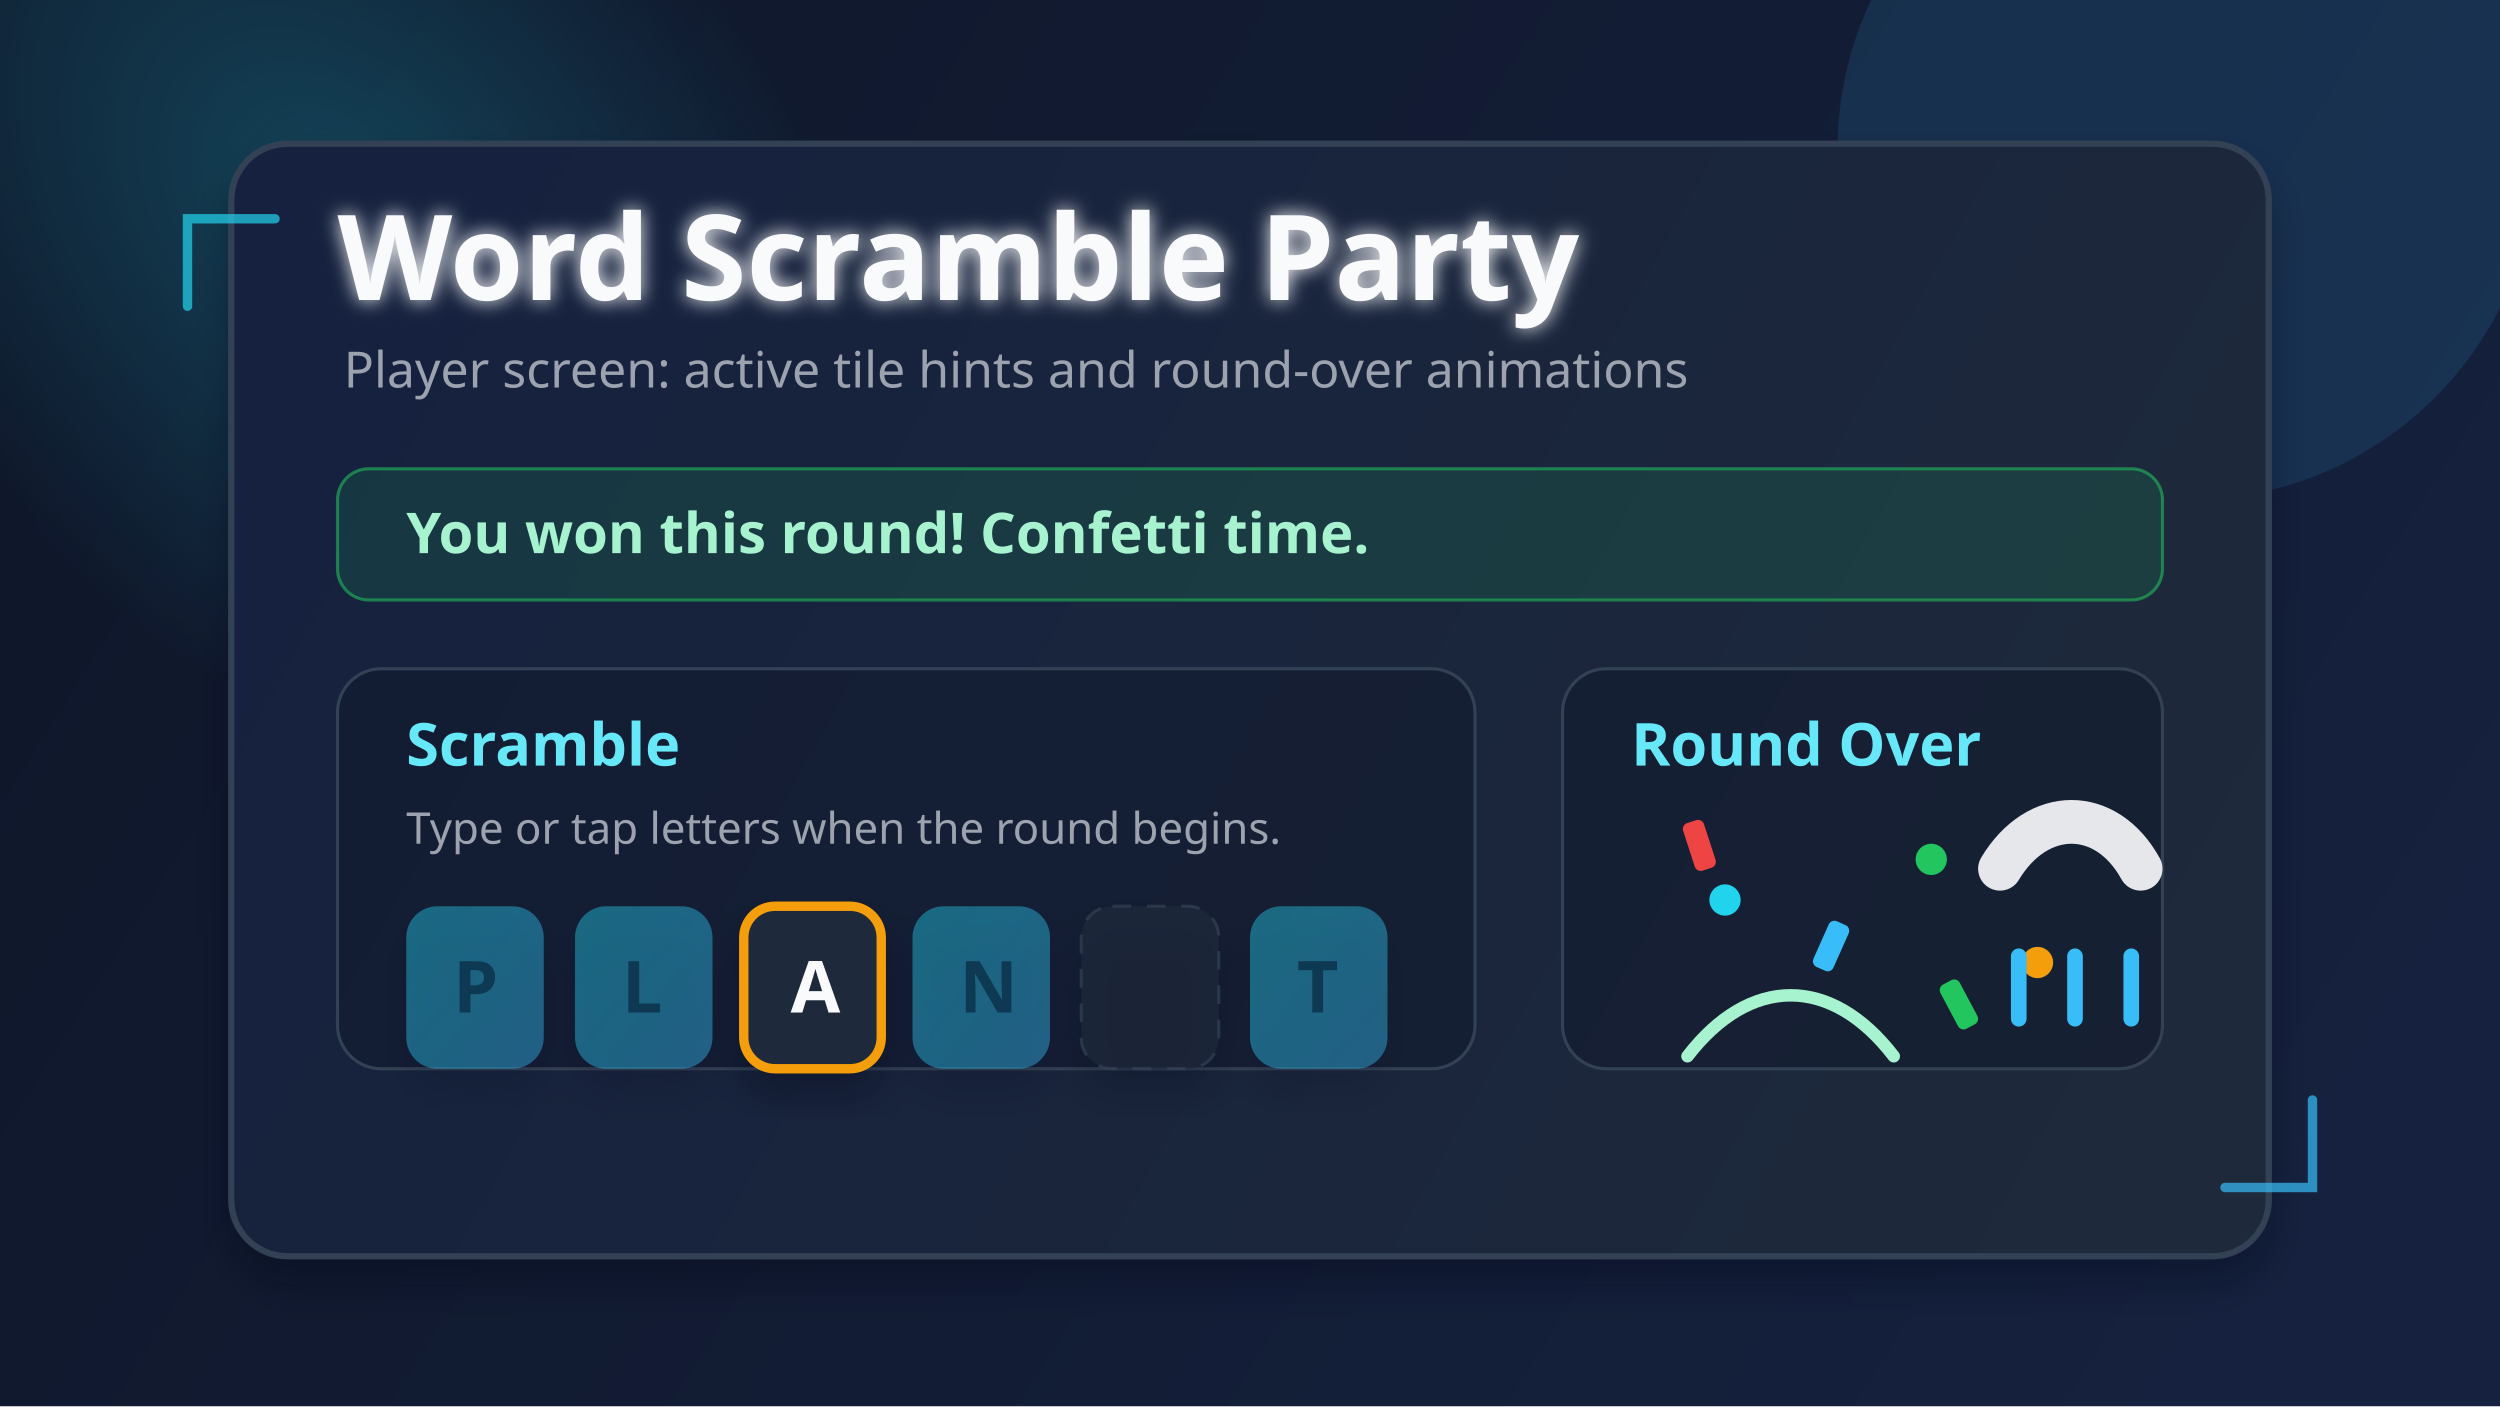
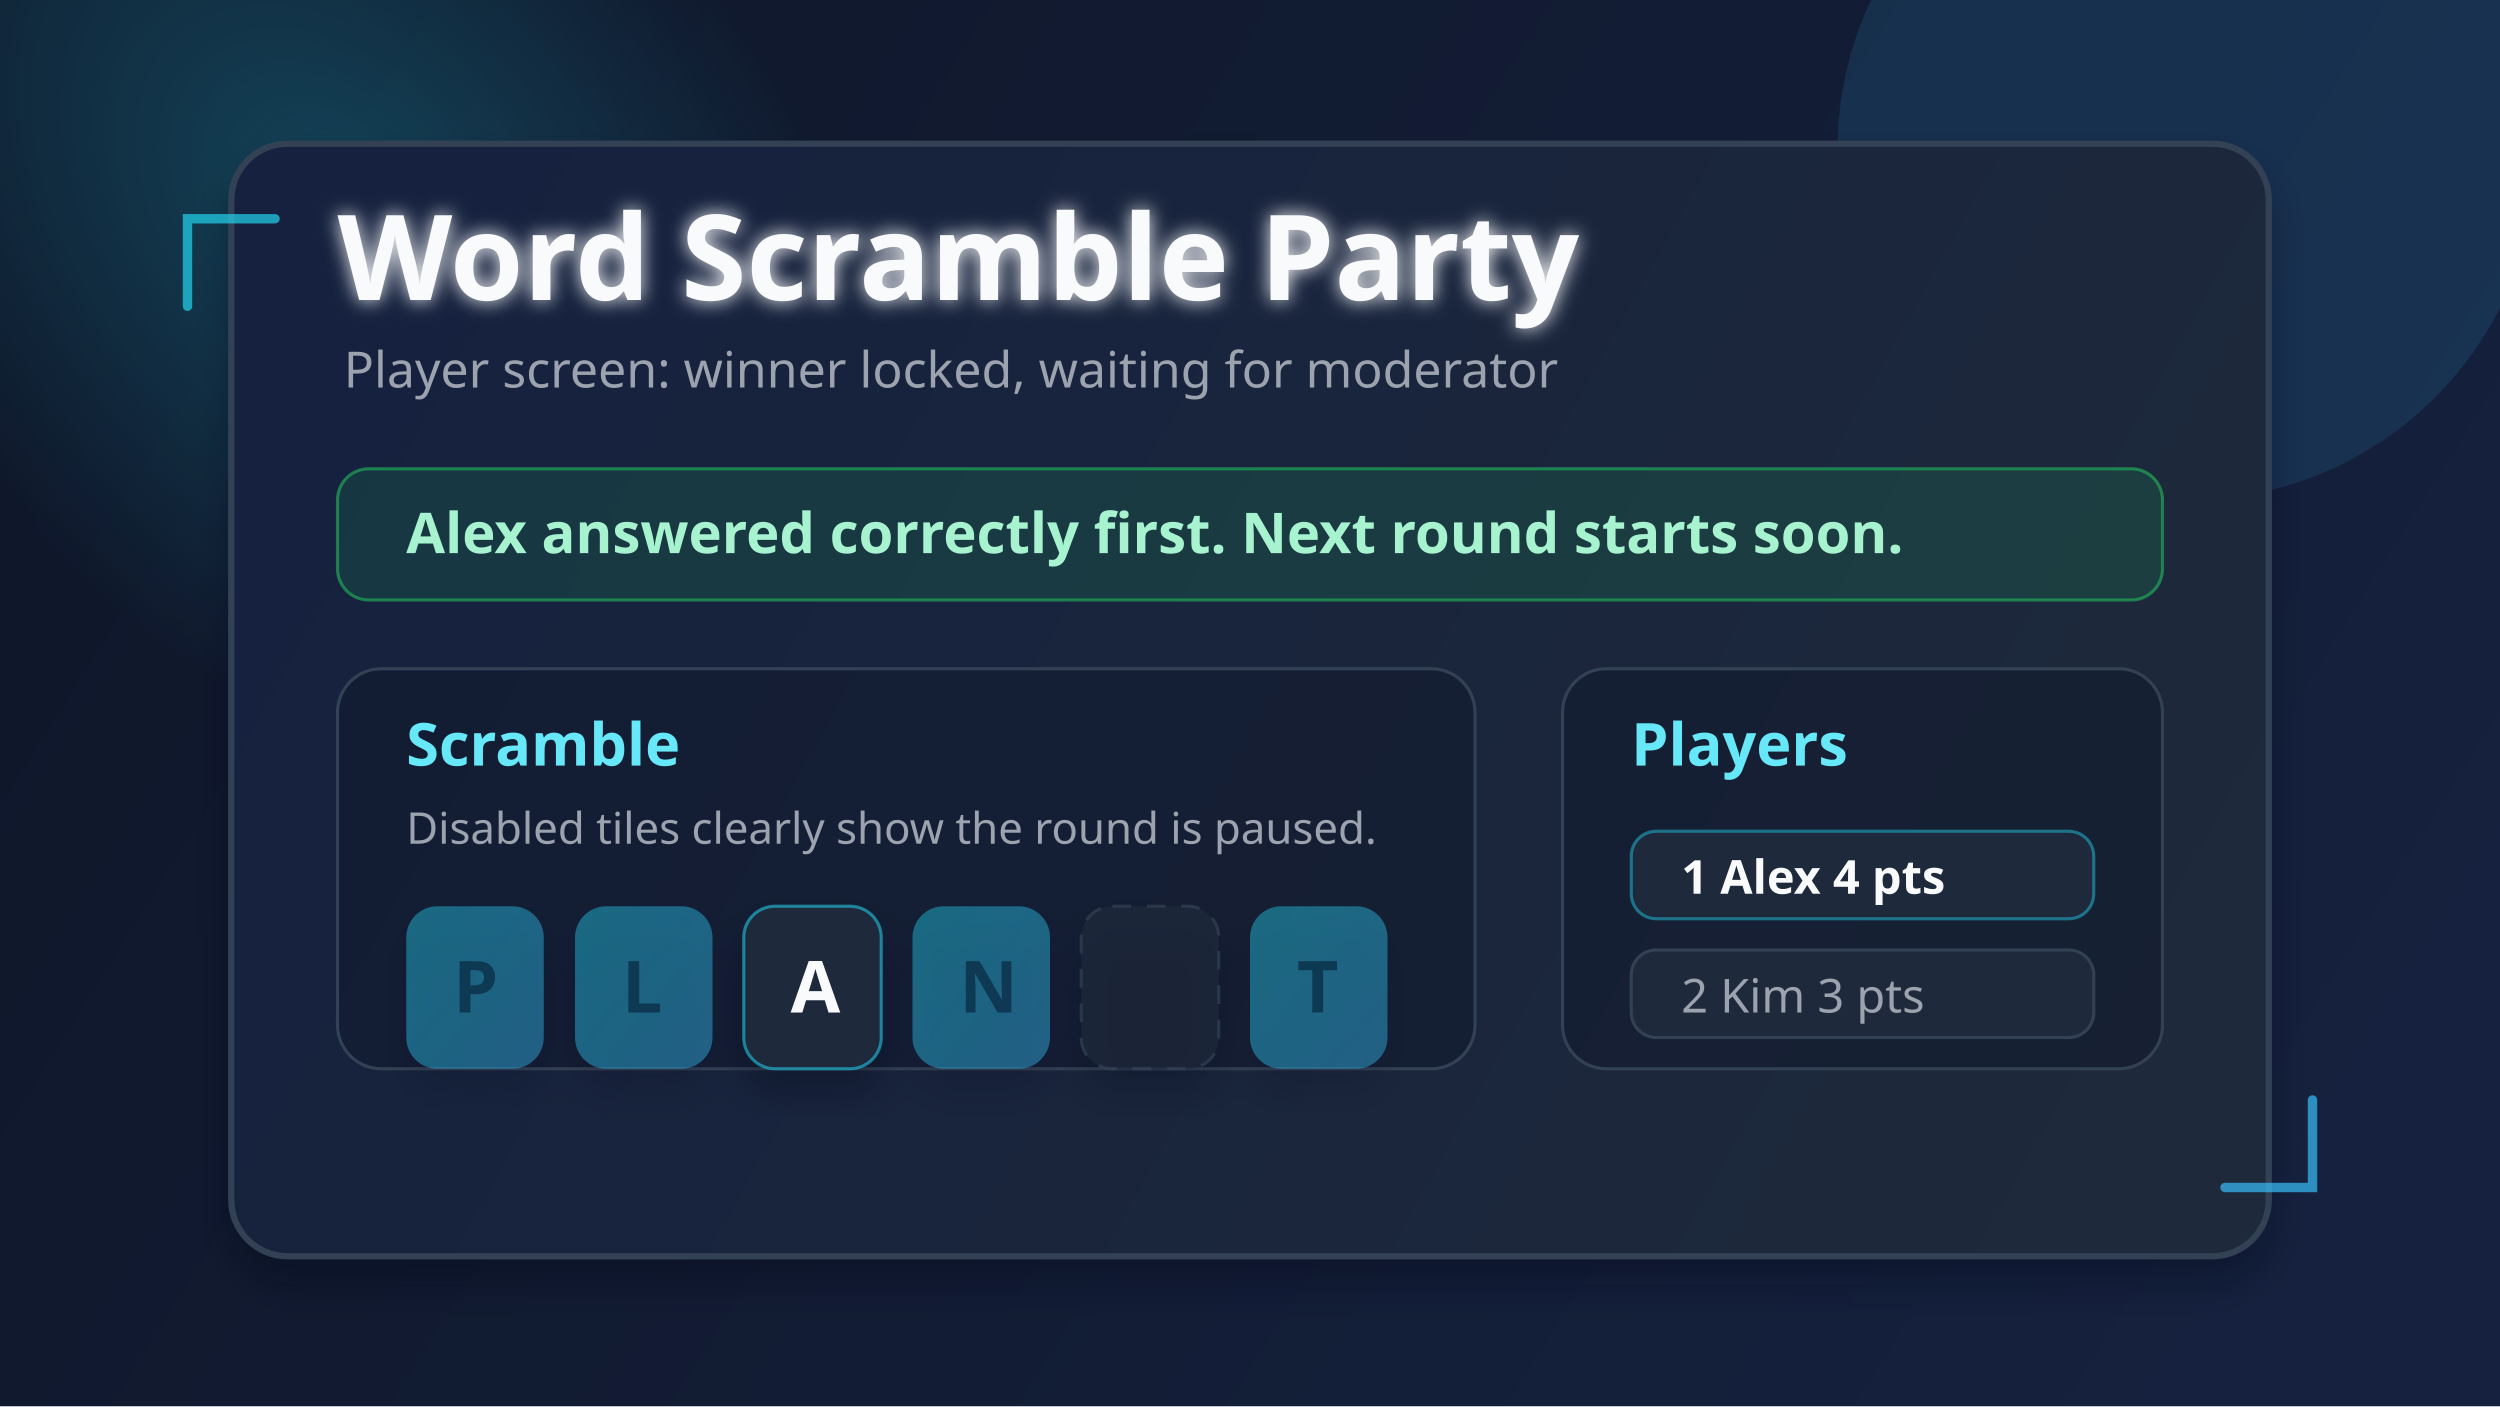
- <svg xmlns="http://www.w3.org/2000/svg" viewBox="0 0 800 450" fill="none" role="img" aria-label="Word Scramble Party round over player screen with confetti and rain cloud">
+ <svg xmlns="http://www.w3.org/2000/svg" viewBox="0 0 800 450" fill="none" role="img" aria-label="Word Scramble Party live player screen with responsive letter tiles">
  <defs>
    <linearGradient id="bg" x1="80" y1="24" x2="720" y2="426" gradientUnits="userSpaceOnUse">
      <stop stop-color="#0f172a" />
      <stop offset="1" stop-color="#15213e" />
    </linearGradient>
    <radialGradient id="cyanGlow" cx="0" cy="0" r="1" gradientUnits="userSpaceOnUse" gradientTransform="translate(110 70) rotate(48) scale(210 140)">
      <stop stop-color="#22d3ee" stop-opacity="0.24" />
      <stop offset="1" stop-color="#22d3ee" stop-opacity="0" />
    </radialGradient>
    <linearGradient id="card" x1="122" y1="78" x2="680" y2="388" gradientUnits="userSpaceOnUse">
      <stop stop-color="#15213e" />
      <stop offset="1" stop-color="#1e293b" />
    </linearGradient>
    <linearGradient id="accent" x1="0" y1="0" x2="1" y2="1">
      <stop stop-color="#22d3ee" />
      <stop offset="1" stop-color="#38bdf8" />
    </linearGradient>
    <filter id="softShadow" x="-20%" y="-20%" width="140%" height="150%" color-interpolation-filters="sRGB">
      <feGaussianBlur in="SourceAlpha" stdDeviation="6" />
      <feOffset dx="0" dy="8" result="offsetblur" />
      <feFlood flood-color="#020617" flood-opacity="0.32" />
      <feComposite in2="offsetblur" operator="in" />
      <feMerge>
        <feMergeNode />
        <feMergeNode in="SourceGraphic" />
      </feMerge>
    </filter>
    <filter id="titleGlow" x="-10%" y="-30%" width="120%" height="180%" color-interpolation-filters="sRGB">
      <feGaussianBlur stdDeviation="3" result="blur" />
      <feMerge>
        <feMergeNode in="blur" />
        <feMergeNode in="SourceGraphic" />
      </feMerge>
    </filter>
  </defs>
  <rect x="0" y="0" width="800" height="450" fill="url(#bg)" />
  <rect x="0" y="0" width="800" height="450" fill="url(#cyanGlow)" />
  <circle cx="700" cy="48" r="112" fill="#38bdf8" fill-opacity="0.12" />
  <rect x="74" y="46" width="652" height="356" rx="18" fill="url(#card)" stroke="#334155" stroke-width="2" filter="url(#softShadow)" />
  <text x="108" y="96" fill="#f9fafb" font-size="38" font-family="Trebuchet MS, Segoe UI, sans-serif" font-weight="800" filter="url(#titleGlow)">Word Scramble Party</text>
-   <text x="110" y="124" fill="#9ca3af" font-size="16" font-family="Trebuchet MS, Segoe UI, sans-serif">Player screen: active tile hints and round-over animations</text>
+   <text x="110" y="124" fill="#9ca3af" font-size="16" font-family="Trebuchet MS, Segoe UI, sans-serif">Player screen: winner locked, waiting for moderator</text>
  <rect x="108" y="150" width="584" height="42" rx="10" fill="#22c55e" fill-opacity="0.14" stroke="#22c55e" stroke-opacity="0.55" />
-   <text x="130" y="177" fill="#a7f3d0" font-size="18" font-family="Trebuchet MS, Segoe UI, sans-serif" font-weight="700">You won this round! Confetti time.</text>
+   <text x="130" y="177" fill="#a7f3d0" font-size="18" font-family="Trebuchet MS, Segoe UI, sans-serif" font-weight="700">Alex answered correctly first. Next round starts soon.</text>
  <rect x="108" y="214" width="364" height="128" rx="14" fill="#0f172a" fill-opacity="0.48" stroke="#334155" />
  <text x="130" y="245" fill="#67e8f9" font-size="19" font-family="Trebuchet MS, Segoe UI, sans-serif" font-weight="700">Scramble</text>
-   <text x="130" y="270" fill="#9ca3af" font-size="14" font-family="Trebuchet MS, Segoe UI, sans-serif">Type or tap letters when the round begins.</text>
+   <text x="130" y="270" fill="#9ca3af" font-size="14" font-family="Trebuchet MS, Segoe UI, sans-serif">Disabled tiles clearly show the round is paused.</text>
  <g filter="url(#softShadow)">
    <rect x="130" y="290" width="44" height="52" rx="10" fill="url(#accent)" opacity="0.42" />
    <rect x="184" y="290" width="44" height="52" rx="10" fill="url(#accent)" opacity="0.42" />
-     <rect x="238" y="290" width="44" height="52" rx="10" fill="#1e293b" stroke="#f59e0b" stroke-width="3" />
+     <rect x="238" y="290" width="44" height="52" rx="10" fill="#1e293b" stroke="#22d3ee" stroke-opacity="0.55" />
    <rect x="292" y="290" width="44" height="52" rx="10" fill="url(#accent)" opacity="0.42" />
    <rect x="346" y="290" width="44" height="52" rx="10" fill="#1e293b" stroke="#334155" stroke-dasharray="6 5" opacity="0.72" />
    <rect x="400" y="290" width="44" height="52" rx="10" fill="url(#accent)" opacity="0.42" />
  </g>
  <text x="145" y="324" fill="#06223a" font-size="23" font-family="Trebuchet MS, Segoe UI, sans-serif" font-weight="800" opacity="0.65">P</text>
  <text x="199" y="324" fill="#06223a" font-size="23" font-family="Trebuchet MS, Segoe UI, sans-serif" font-weight="800" opacity="0.65">L</text>
  <text x="253" y="324" fill="#f9fafb" font-size="23" font-family="Trebuchet MS, Segoe UI, sans-serif" font-weight="800">A</text>
  <text x="307" y="324" fill="#06223a" font-size="23" font-family="Trebuchet MS, Segoe UI, sans-serif" font-weight="800" opacity="0.65">N</text>
  <text x="415" y="324" fill="#06223a" font-size="23" font-family="Trebuchet MS, Segoe UI, sans-serif" font-weight="800" opacity="0.65">T</text>
  <rect x="500" y="214" width="192" height="128" rx="14" fill="#0f172a" fill-opacity="0.48" stroke="#334155" />
-   <text x="522" y="245" fill="#67e8f9" font-size="19" font-family="Trebuchet MS, Segoe UI, sans-serif" font-weight="700">Round Over</text>
-   <circle cx="552" cy="288" r="5" fill="#22d3ee" />
-   <circle cx="618" cy="275" r="5" fill="#22c55e" />
-   <circle cx="652" cy="308" r="5" fill="#f59e0b" />
-   <rect x="538" y="264" width="7" height="16" rx="2" fill="#ef4444" transform="rotate(-18 538 264)" />
-   <rect x="586" y="294" width="7" height="16" rx="2" fill="#38bdf8" transform="rotate(24 586 294)" />
-   <rect x="620" y="316" width="7" height="16" rx="2" fill="#22c55e" transform="rotate(-28 620 316)" />
-   <path d="M540 338C560 312 586 312 606 338" stroke="#a7f3d0" stroke-width="4" stroke-linecap="round" />
-   <path d="M640 278c12-20 34-20 45 0" stroke="#e5e7eb" stroke-width="14" stroke-linecap="round" />
-   <path d="M646 306v20M664 306v20M682 306v20" stroke="#38bdf8" stroke-width="5" stroke-linecap="round" />
+   <text x="522" y="245" fill="#67e8f9" font-size="19" font-family="Trebuchet MS, Segoe UI, sans-serif" font-weight="700">Players</text>
+   <rect x="522" y="266" width="148" height="28" rx="8" fill="#1e293b" stroke="#22d3ee" stroke-opacity="0.45" />
+   <text x="538" y="286" fill="#f9fafb" font-size="15" font-family="Trebuchet MS, Segoe UI, sans-serif" font-weight="700">1 Alex  4 pts</text>
+   <rect x="522" y="304" width="148" height="28" rx="8" fill="#1e293b" stroke="#334155" />
+   <text x="538" y="324" fill="#9ca3af" font-size="15" font-family="Trebuchet MS, Segoe UI, sans-serif">2 Kim  3 pts</text>
  <path d="M88 70H60V98" stroke="#22d3ee" stroke-width="3" stroke-linecap="round" opacity="0.7" />
  <path d="M712 380H740V352" stroke="#38bdf8" stroke-width="3" stroke-linecap="round" opacity="0.7" />
</svg>
